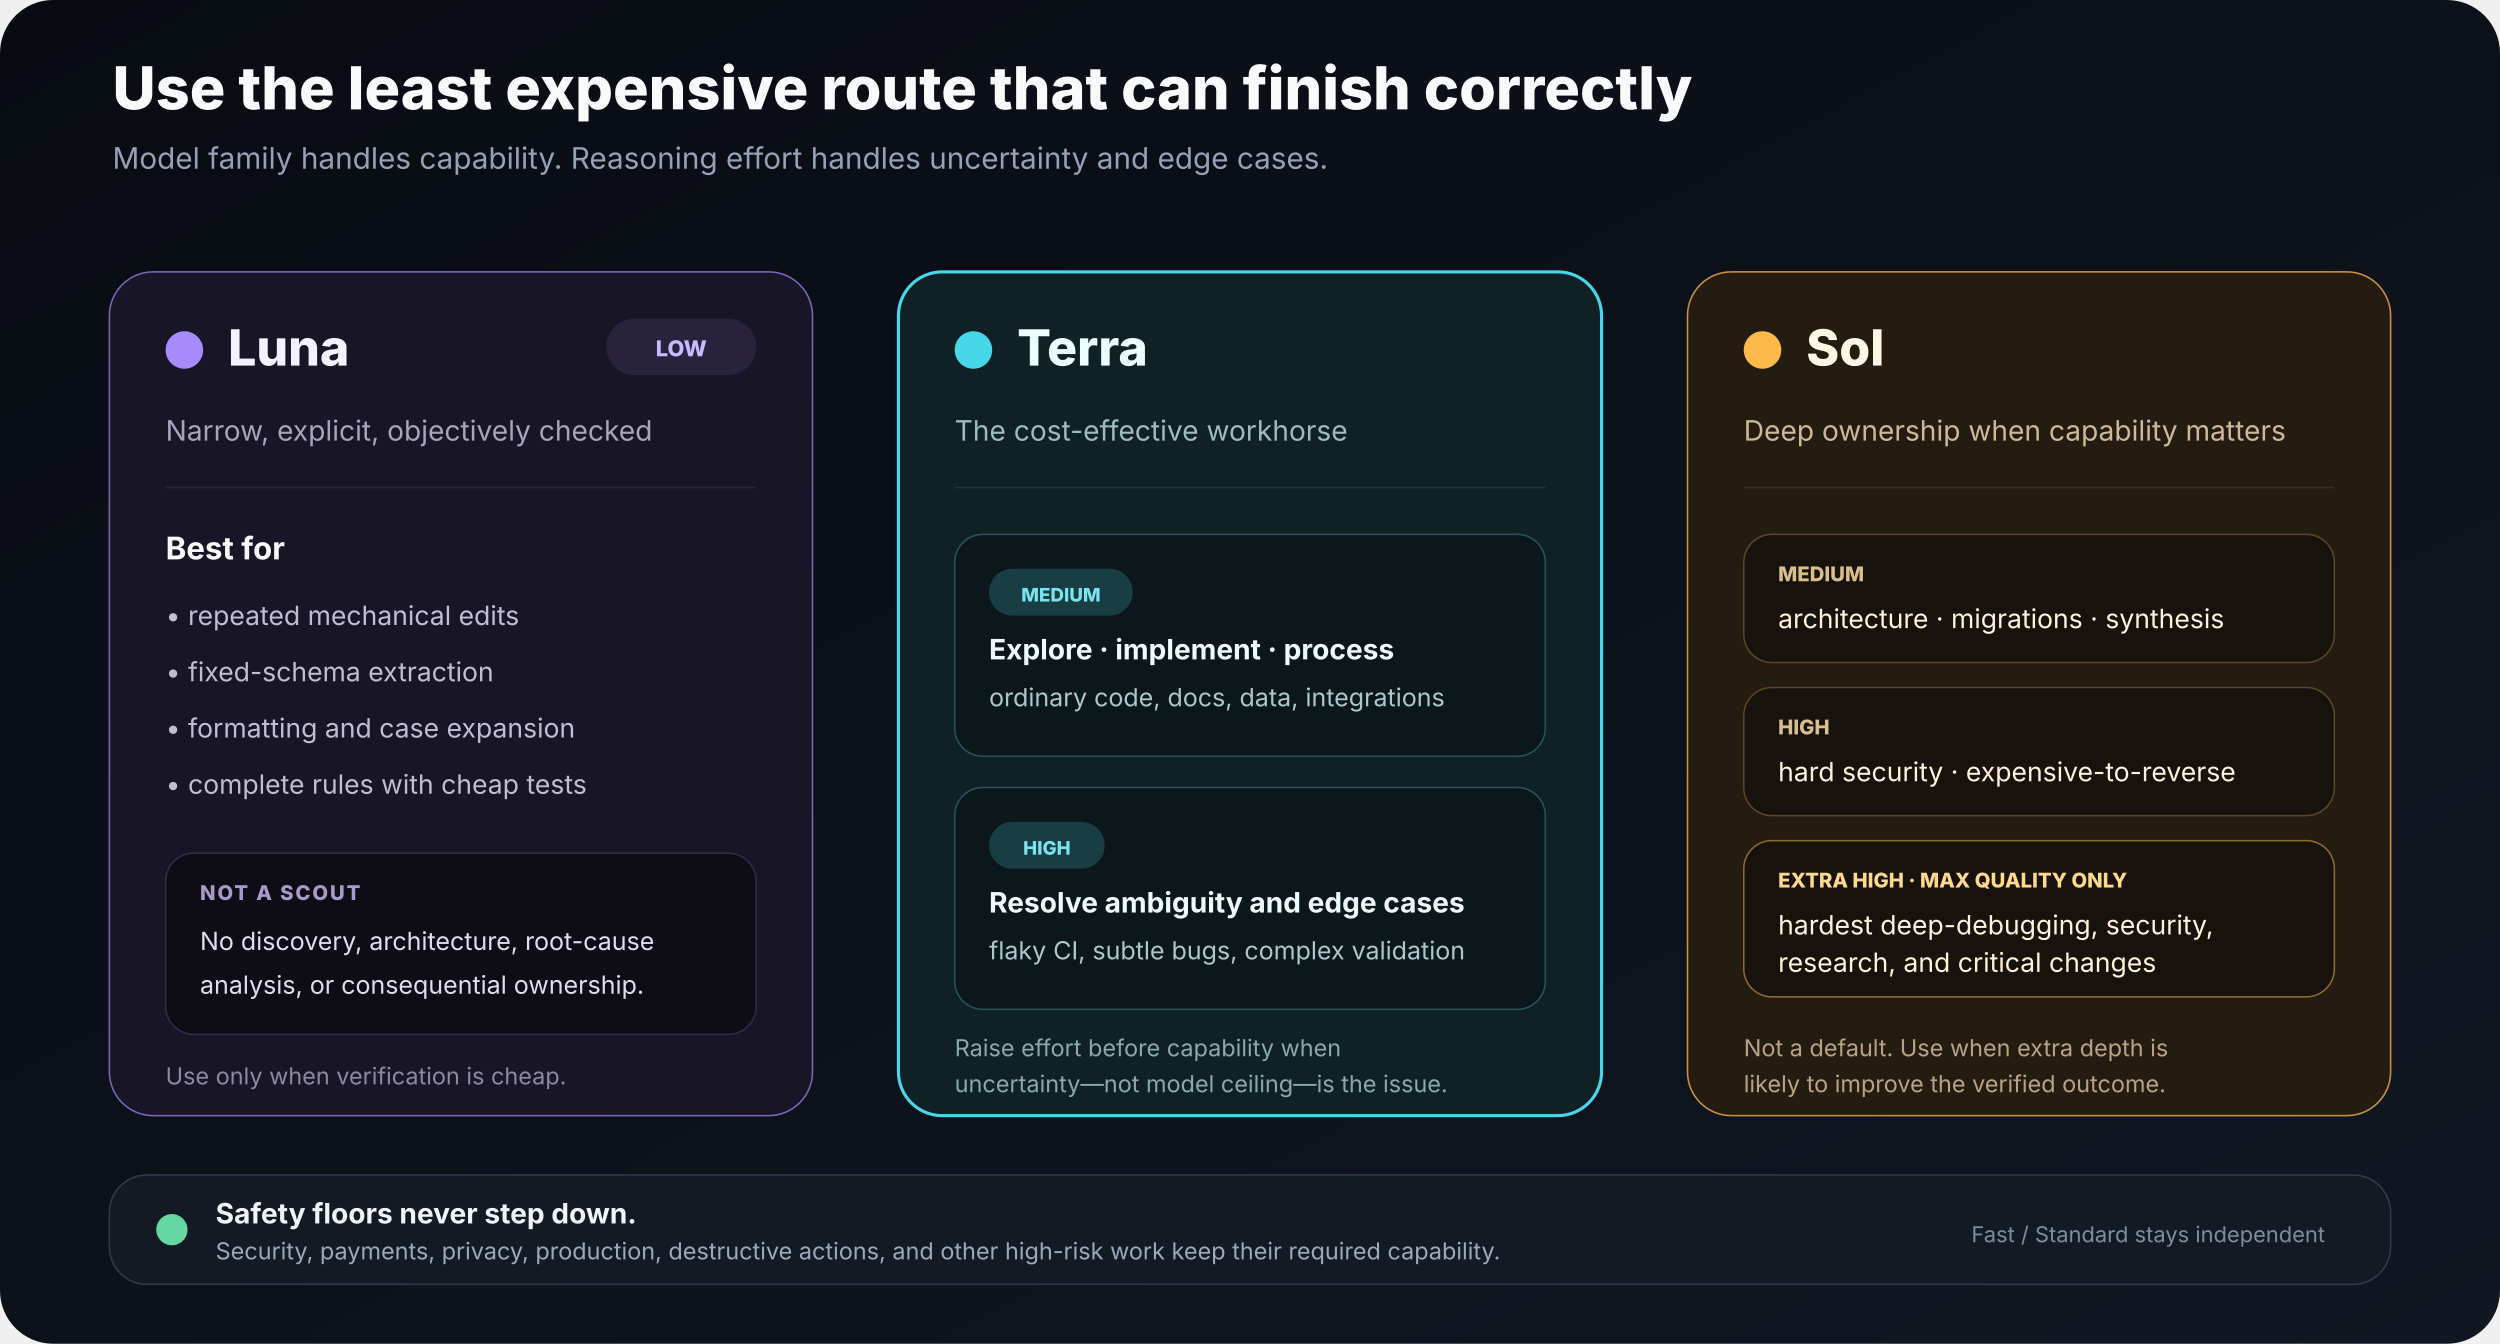
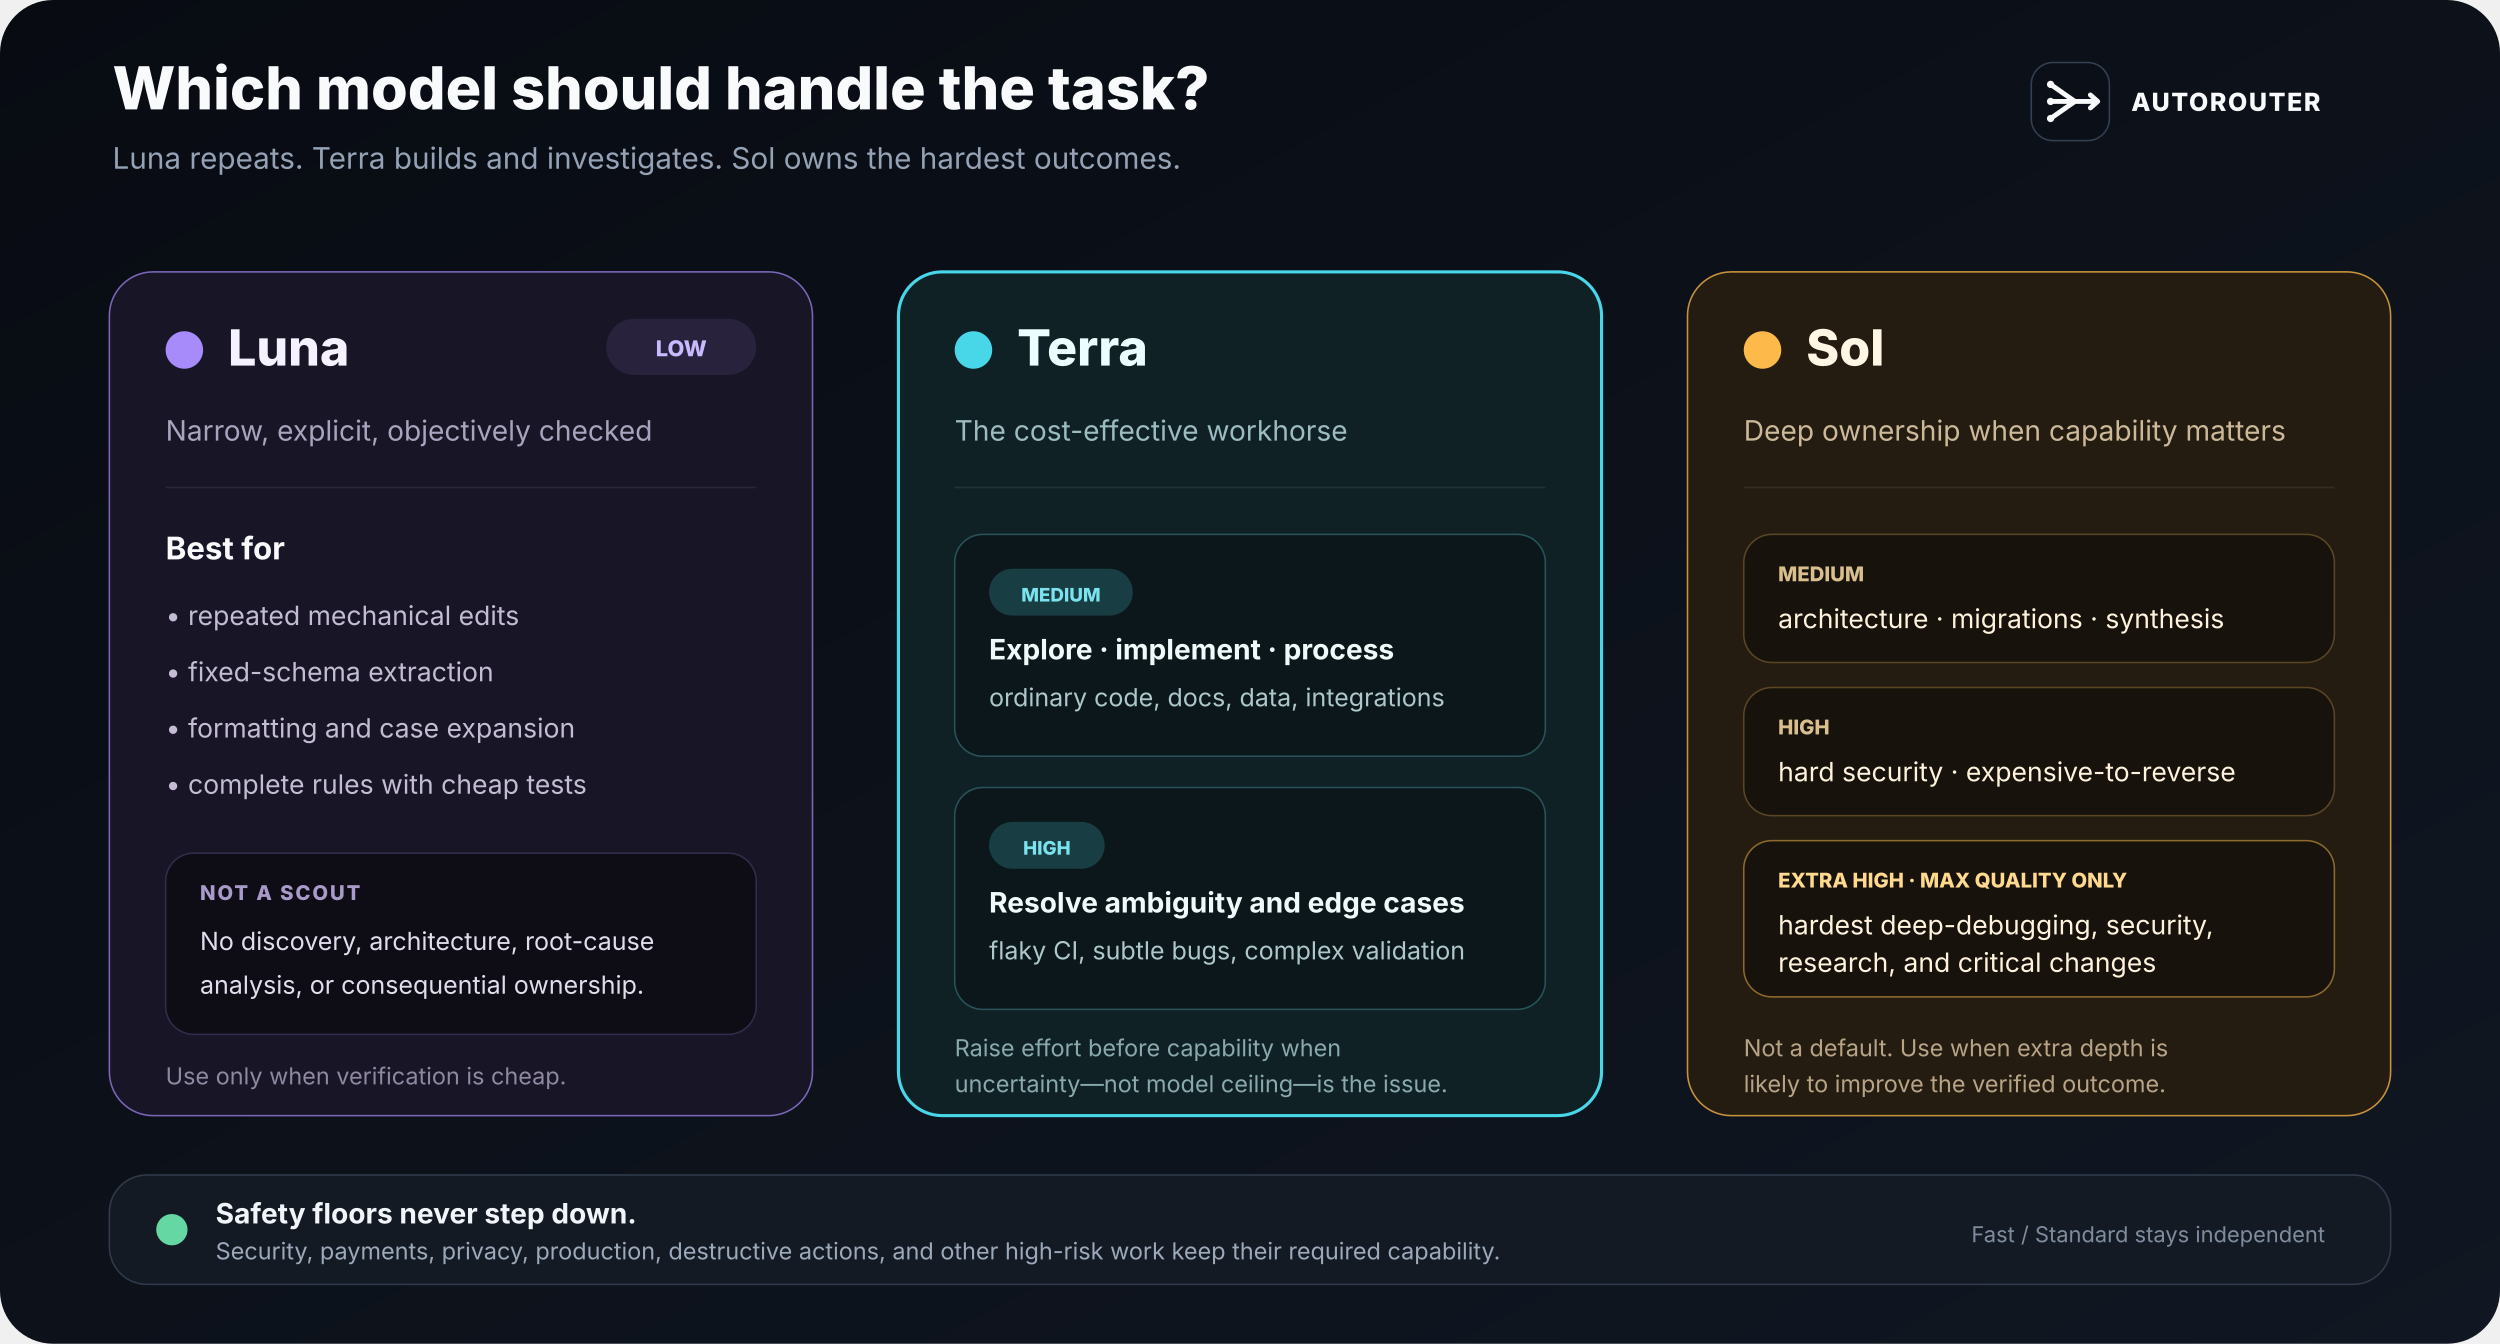
<svg xmlns="http://www.w3.org/2000/svg" width="1600" height="860" viewBox="0 0 1600 860" role="img" aria-labelledby="title desc">
  <defs>
    <linearGradient id="bg" x1="0" y1="0" x2="1" y2="1">
      <stop offset="0" stop-color="#080B12" />
      <stop offset="1" stop-color="#101722" />
    </linearGradient>
    <linearGradient id="route" x1="0" y1="0" x2="1" y2="0">
      <stop offset="0" stop-color="#A78BFA" />
      <stop offset="0.5" stop-color="#48D7E8" />
      <stop offset="1" stop-color="#FDBA4A" />
    </linearGradient>
  </defs>
  <rect width="1600" height="860" rx="34" fill="url(#bg)" />
  <path d="M72 132H1528" stroke="url(#route)" stroke-width="3" opacity="0.8" />
  <g font-family="Inter, ui-sans-serif, system-ui, sans-serif">
-     <text x="72" y="70" fill="#F8FAFC" font-size="38" font-weight="760">Use the least expensive route that can finish correctly</text>
-     <text x="72" y="108" fill="#95A2B5" font-size="19">Model family handles capability. Reasoning effort handles uncertainty and edge cases.</text>
+     <g transform="translate(1300 40)" aria-label="Autorouter logo">
+       <rect width="50" height="50" rx="14" fill="#0B1018" stroke="#334052" />
+       <g transform="translate(3 1) scale(0.52)">
+         <path d="M18 25L48 46M18 46H48M18 67L48 46M45 46H76M67 38L76 46L67 54" fill="none" stroke="#F8FAFC" stroke-width="6" stroke-linecap="round" stroke-linejoin="round" />
+         <circle cx="18" cy="25" r="4.5" fill="#F8FAFC" />
+         <circle cx="18" cy="46" r="4.5" fill="#F8FAFC" />
+         <circle cx="18" cy="67" r="4.5" fill="#F8FAFC" />
+       </g>
+       <text x="64" y="31" fill="#F8FAFC" font-size="16" font-weight="760" letter-spacing="1">AUTOROUTER</text>
+     </g>
+     <text x="72" y="70" fill="#F8FAFC" font-size="38" font-weight="760">Which model should handle the task?</text>
+     <text x="72" y="108" fill="#95A2B5" font-size="19">Luna repeats. Terra builds and investigates. Sol owns the hardest outcomes.</text>
    <g transform="translate(70 174)">
      <rect width="450" height="540" rx="28" fill="#171526" stroke="#A78BFA" stroke-opacity="0.7" />
      <circle cx="48" cy="50" r="12" fill="#A78BFA" />
      <text x="76" y="60" fill="#F5F1FF" font-size="32" font-weight="760">Luna</text>
      <rect x="318" y="30" width="96" height="36" rx="18" fill="#28223C" />
      <text x="366" y="54" text-anchor="middle" fill="#C9B9FF" font-size="14" font-weight="760">LOW</text>
      <text x="36" y="108" fill="#AAA3BE" font-size="18">Narrow, explicit, objectively checked</text>
      <path d="M36 138H414" stroke="#FFFFFF" stroke-opacity="0.08" />
      <text x="36" y="184" fill="#F8FAFC" font-size="20" font-weight="700">Best for</text>
      <text x="36" y="226" fill="#C3BCD2" font-size="17">• repeated mechanical edits</text>
      <text x="36" y="262" fill="#C3BCD2" font-size="17">• fixed-schema extraction</text>
      <text x="36" y="298" fill="#C3BCD2" font-size="17">• formatting and case expansion</text>
      <text x="36" y="334" fill="#C3BCD2" font-size="17">• complete rules with cheap tests</text>
      <rect x="36" y="372" width="378" height="116" rx="18" fill="#0E0D16" stroke="#332B4B" />
      <text x="58" y="402" fill="#A99BC9" font-size="13" font-weight="760" letter-spacing="1.2">NOT A SCOUT</text>
      <text x="58" y="434" fill="#E2DDED" font-size="16">No discovery, architecture, root-cause</text>
      <text x="58" y="462" fill="#E2DDED" font-size="16">analysis, or consequential ownership.</text>
      <text x="36" y="520" fill="#8F88A1" font-size="15">Use only when verification is cheap.</text>
    </g>
    <g transform="translate(575 174)">
      <rect width="450" height="540" rx="28" fill="#102126" stroke="#48D7E8" stroke-width="2" />
      <circle cx="48" cy="50" r="12" fill="#48D7E8" />
      <text x="76" y="60" fill="#ECFDFF" font-size="32" font-weight="760">Terra</text>
      <text x="36" y="108" fill="#9CBCC0" font-size="18">The cost-effective workhorse</text>
      <path d="M36 138H414" stroke="#FFFFFF" stroke-opacity="0.08" />
      <rect x="36" y="168" width="378" height="142" rx="18" fill="#0B171A" stroke="#28535A" />
      <rect x="58" y="190" width="92" height="30" rx="15" fill="#183D43" />
      <text x="104" y="211" text-anchor="middle" fill="#7BE3EE" font-size="12" font-weight="760">MEDIUM</text>
      <text x="58" y="248" fill="#F0FAFB" font-size="18" font-weight="680">Explore · implement · process</text>
      <text x="58" y="278" fill="#ADC7CA" font-size="16">ordinary code, docs, data, integrations</text>
      <rect x="36" y="330" width="378" height="142" rx="18" fill="#0B171A" stroke="#28535A" />
      <rect x="58" y="352" width="74" height="30" rx="15" fill="#183D43" />
      <text x="95" y="373" text-anchor="middle" fill="#7BE3EE" font-size="12" font-weight="760">HIGH</text>
      <text x="58" y="410" fill="#F0FAFB" font-size="18" font-weight="680">Resolve ambiguity and edge cases</text>
      <text x="58" y="440" fill="#ADC7CA" font-size="16">flaky CI, subtle bugs, complex validation</text>
      <text x="36" y="502" fill="#89A9AD" font-size="15">Raise effort before capability when</text>
      <text x="36" y="525" fill="#89A9AD" font-size="15">uncertainty—not model ceiling—is the issue.</text>
    </g>
    <g transform="translate(1080 174)">
      <rect width="450" height="540" rx="28" fill="#251C11" stroke="#FDBA4A" stroke-opacity="0.76" />
      <circle cx="48" cy="50" r="12" fill="#FDBA4A" />
      <text x="76" y="60" fill="#FFF6E6" font-size="32" font-weight="760">Sol</text>
      <text x="36" y="108" fill="#CCB99A" font-size="18">Deep ownership when capability matters</text>
      <path d="M36 138H414" stroke="#FFFFFF" stroke-opacity="0.08" />
      <g transform="translate(36 168)">
        <rect width="378" height="82" rx="18" fill="#17120C" stroke="#5A4525" />
        <text x="22" y="30" fill="#DABF8E" font-size="13" font-weight="760">MEDIUM</text>
        <text x="22" y="60" fill="#FFF3DE" font-size="17">architecture · migrations · synthesis</text>
      </g>
      <g transform="translate(36 266)">
        <rect width="378" height="82" rx="18" fill="#17120C" stroke="#5A4525" />
        <text x="22" y="30" fill="#DABF8E" font-size="13" font-weight="760">HIGH</text>
        <text x="22" y="60" fill="#FFF3DE" font-size="17">hard security · expensive-to-reverse</text>
      </g>
      <g transform="translate(36 364)">
        <rect width="378" height="100" rx="18" fill="#17120C" stroke="#8C692D" />
        <text x="22" y="30" fill="#FFD98E" font-size="13" font-weight="760">EXTRA HIGH · MAX QUALITY ONLY</text>
        <text x="22" y="60" fill="#FFF3DE" font-size="17">hardest deep-debugging, security,</text>
        <text x="22" y="84" fill="#FFF3DE" font-size="17">research, and critical changes</text>
      </g>
      <text x="36" y="502" fill="#B7A487" font-size="15">Not a default. Use when extra depth is</text>
      <text x="36" y="525" fill="#B7A487" font-size="15">likely to improve the verified outcome.</text>
    </g>
    <g transform="translate(70 752)">
      <rect width="1460" height="70" rx="24" fill="#141A24" stroke="#303A4A" />
      <circle cx="40" cy="35" r="10" fill="#65D7A2" />
      <text x="68" y="31" fill="#F1F5F9" font-size="18" font-weight="700">Safety floors never step down.</text>
      <text x="68" y="54" fill="#9CA9BA" font-size="15">Security, payments, privacy, production, destructive actions, and other high-risk work keep their required capability.</text>
      <text x="1418" y="43" text-anchor="end" fill="#7F8C9E" font-size="14">Fast / Standard stays independent</text>
    </g>
  </g>
</svg>
